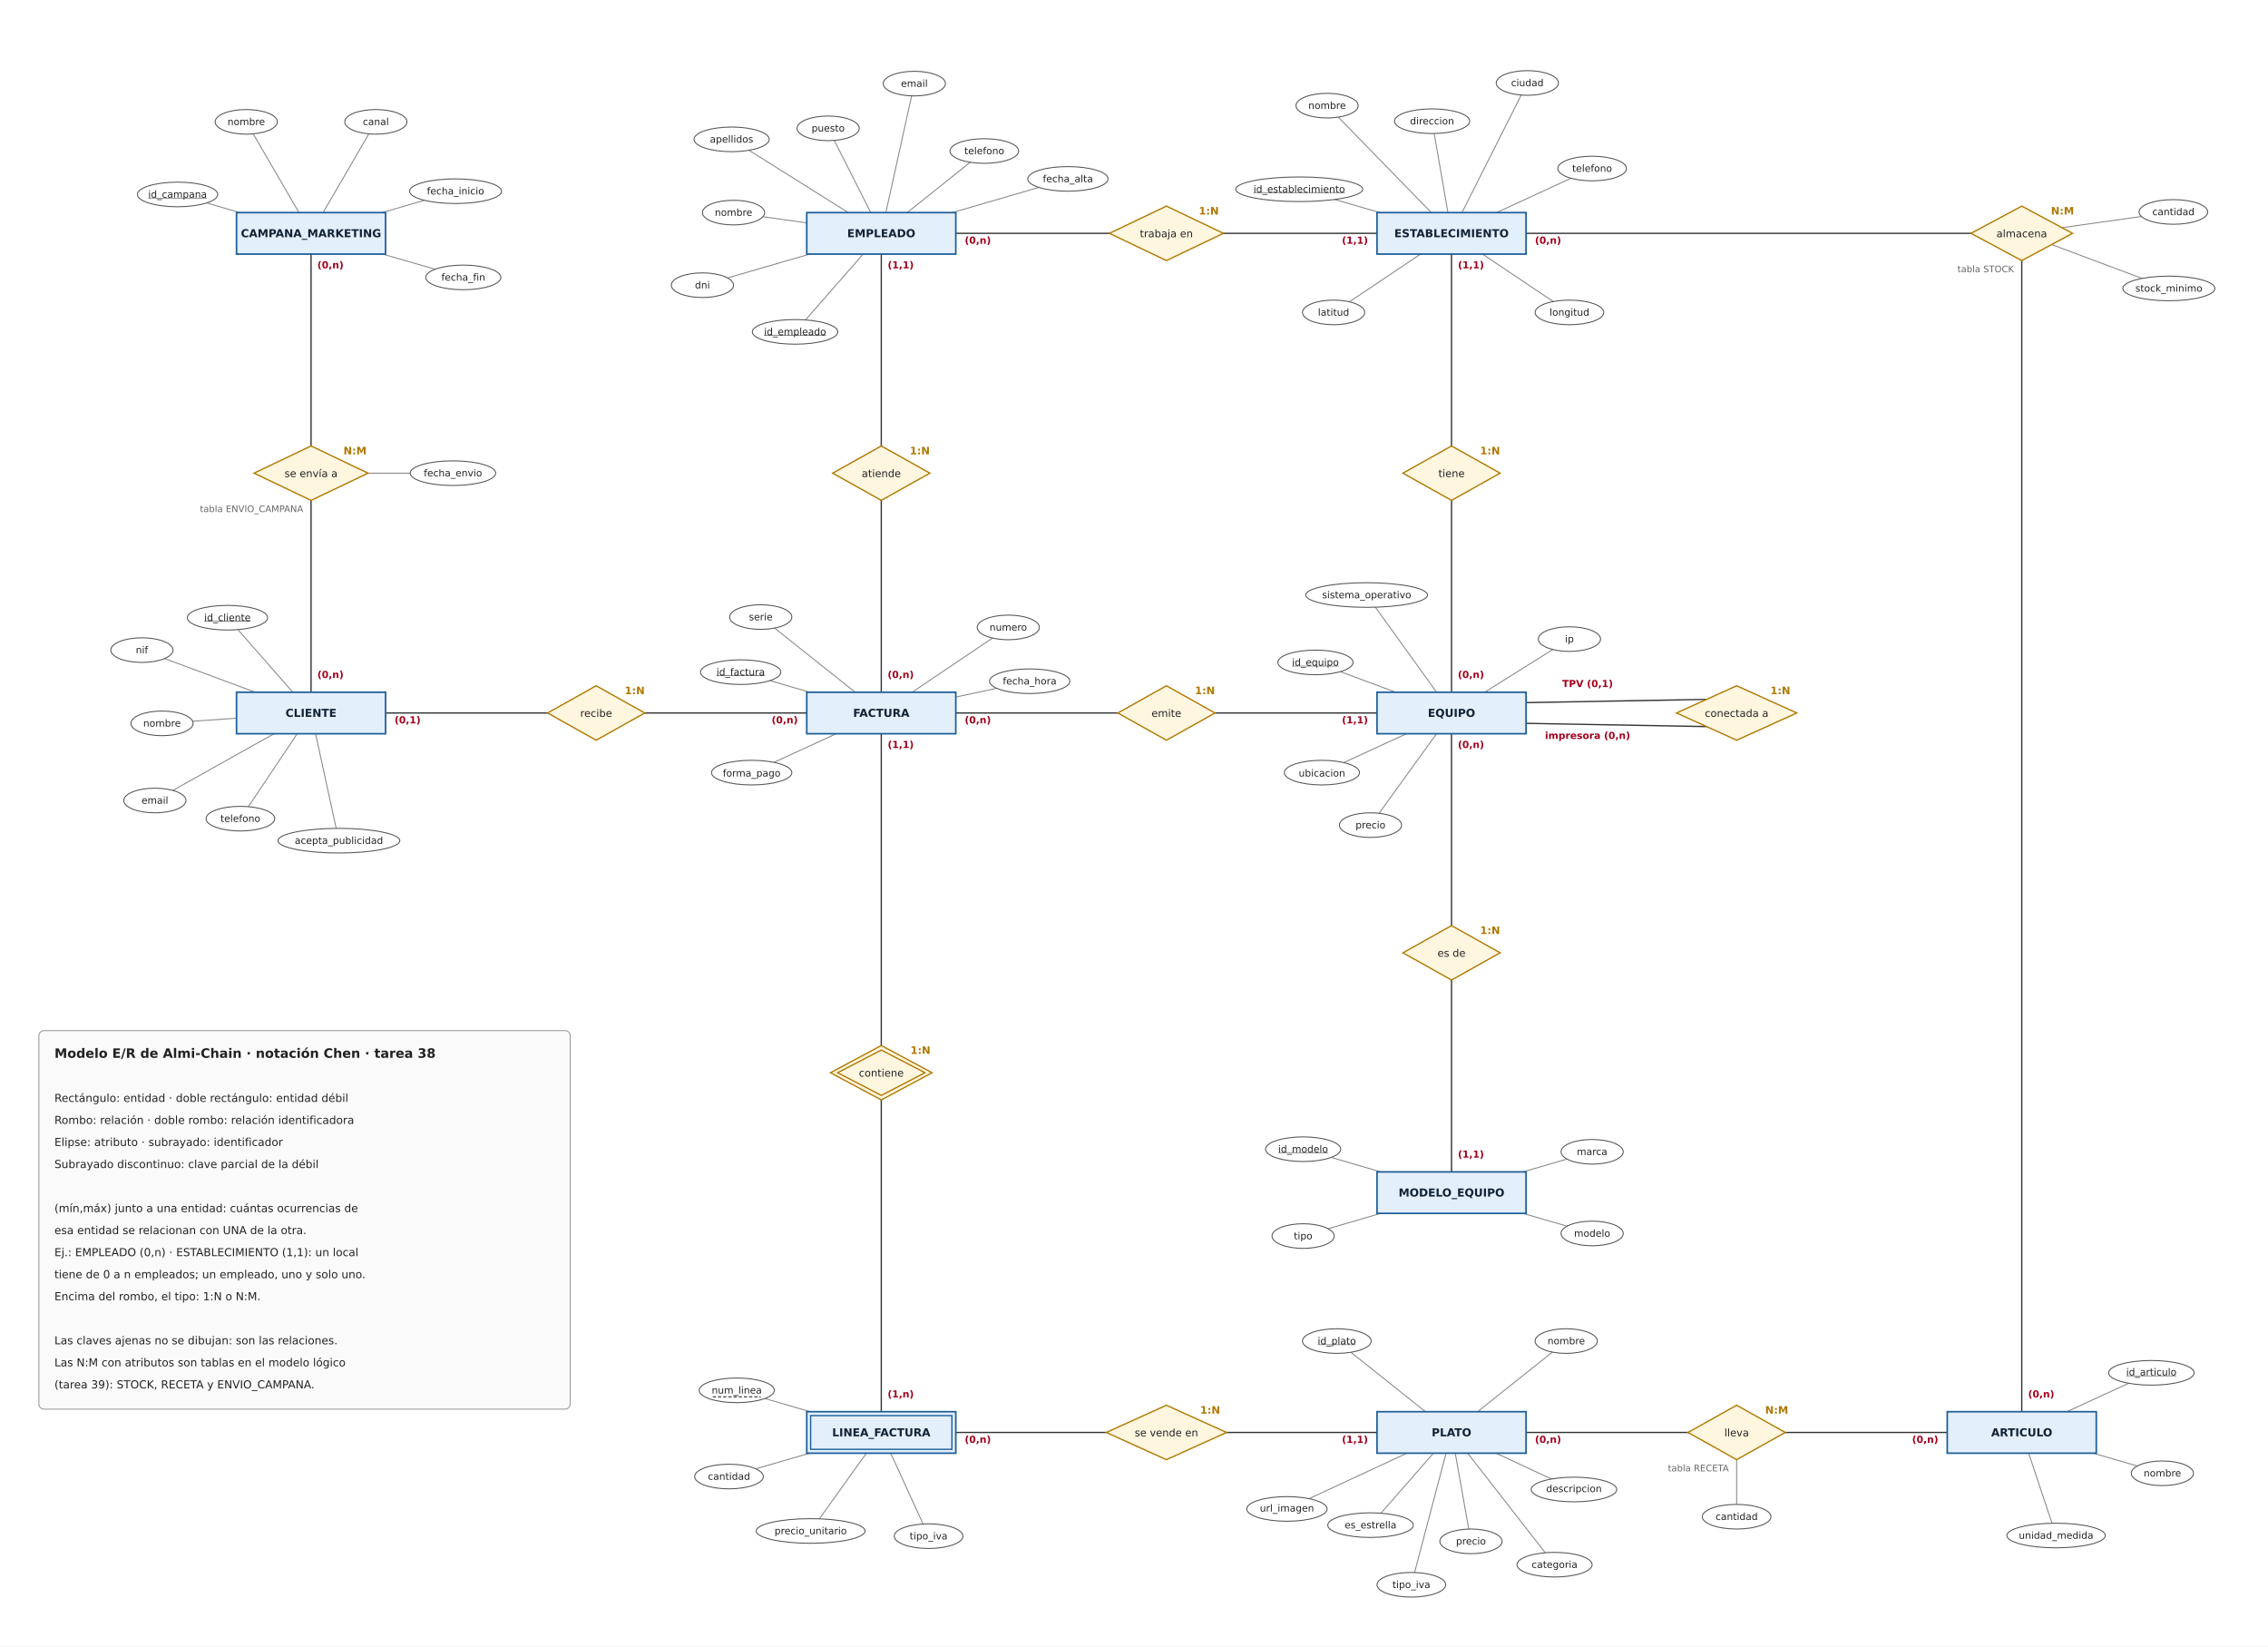
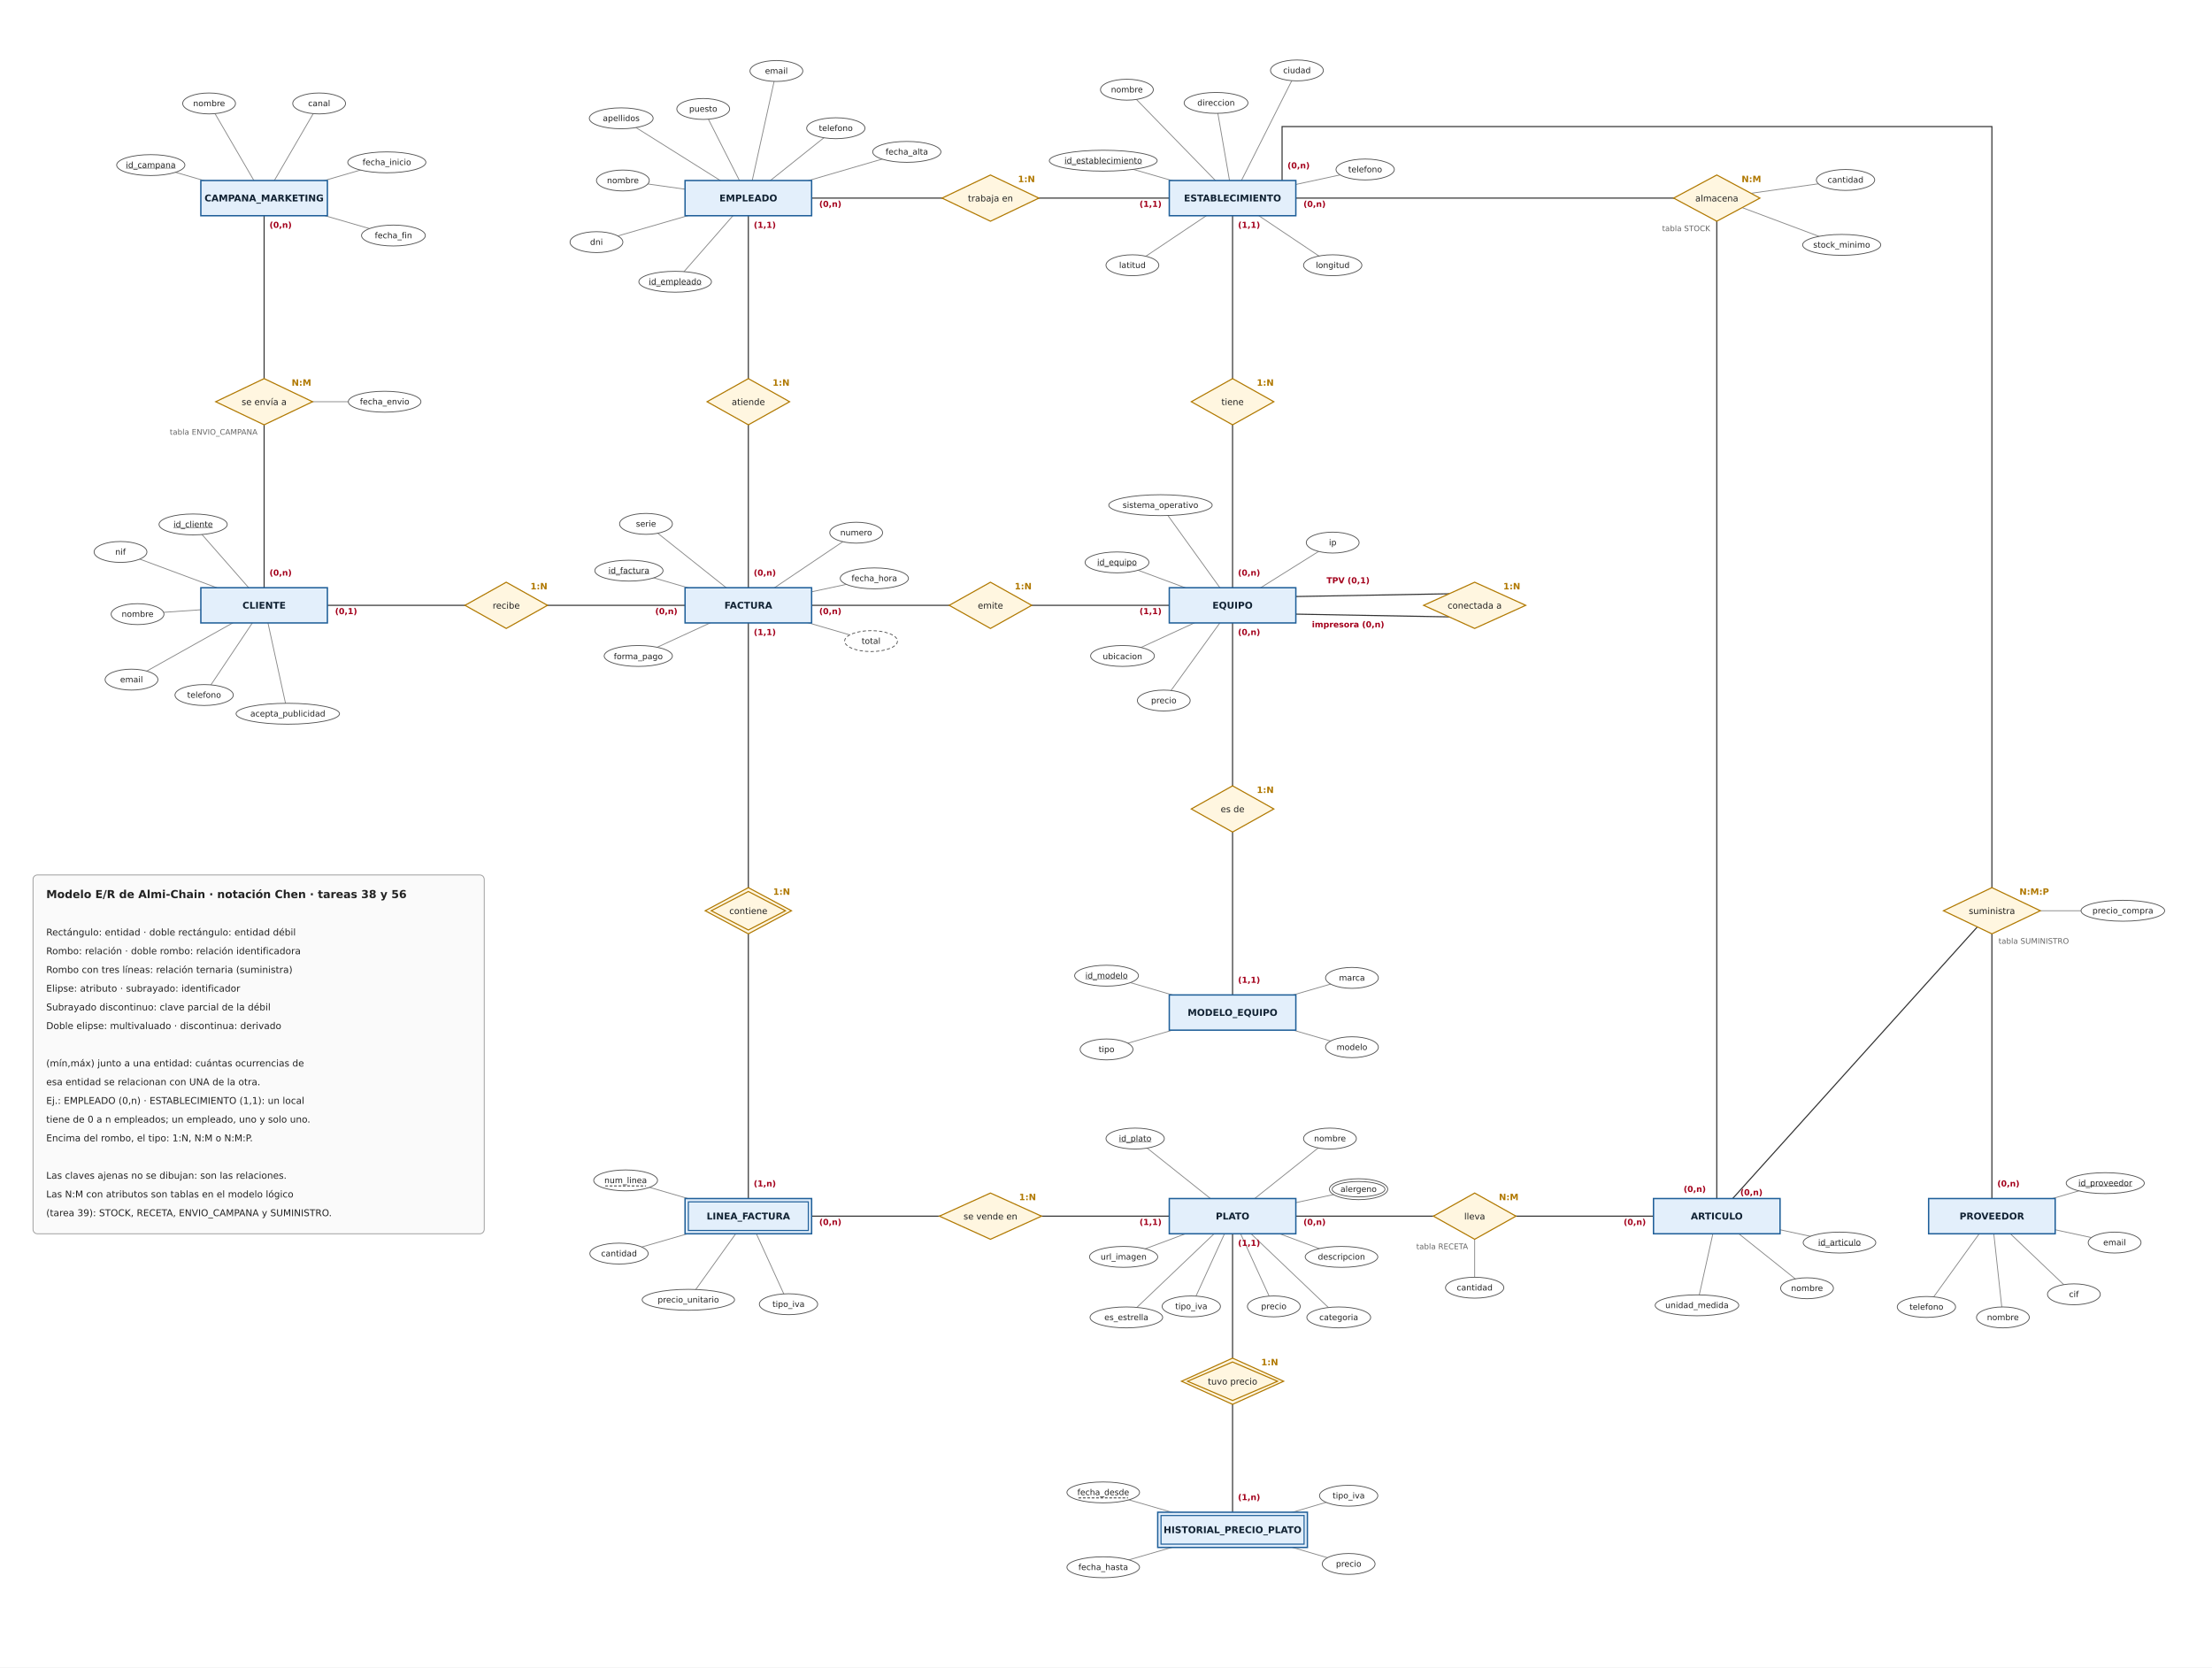
- <svg xmlns="http://www.w3.org/2000/svg" viewBox="0 0 3500 2540" width="3500" height="2540" font-family="DejaVu Sans, Arial, sans-serif">
-   <rect width="3500" height="2540" fill="#ffffff" />
+ <svg xmlns="http://www.w3.org/2000/svg" viewBox="0 0 4020 3030" width="4020" height="3030" font-family="DejaVu Sans, Arial, sans-serif">
+   <rect width="4020" height="3030" fill="#ffffff" />
  <g stroke="#333" stroke-width="2" fill="none">
    <line x1="480" y1="360" x2="274" y2="300" stroke="#888" stroke-width="1.5" />
    <line x1="480" y1="360" x2="380" y2="188" stroke="#888" stroke-width="1.5" />
    <line x1="480" y1="360" x2="580" y2="188" stroke="#888" stroke-width="1.5" />
    <line x1="480" y1="360" x2="703" y2="295" stroke="#888" stroke-width="1.5" />
    <line x1="480" y1="360" x2="715" y2="428" stroke="#888" stroke-width="1.5" />
    <line x1="480" y1="1100" x2="351" y2="953" stroke="#888" stroke-width="1.5" />
    <line x1="480" y1="1100" x2="219" y2="1003" stroke="#888" stroke-width="1.5" />
    <line x1="480" y1="1100" x2="250" y2="1116" stroke="#888" stroke-width="1.5" />
    <line x1="480" y1="1100" x2="239" y2="1235" stroke="#888" stroke-width="1.5" />
    <line x1="480" y1="1100" x2="371" y2="1263" stroke="#888" stroke-width="1.5" />
    <line x1="480" y1="1100" x2="523" y2="1297" stroke="#888" stroke-width="1.5" />
    <line x1="1360" y1="360" x2="1227" y2="512" stroke="#888" stroke-width="1.5" />
    <line x1="1360" y1="360" x2="1084" y2="440" stroke="#888" stroke-width="1.5" />
    <line x1="1360" y1="360" x2="1132" y2="328" stroke="#888" stroke-width="1.5" />
    <line x1="1360" y1="360" x2="1129" y2="215" stroke="#888" stroke-width="1.5" />
    <line x1="1360" y1="360" x2="1278" y2="198" stroke="#888" stroke-width="1.5" />
    <line x1="1360" y1="360" x2="1411" y2="129" stroke="#888" stroke-width="1.5" />
    <line x1="1360" y1="360" x2="1519" y2="233" stroke="#888" stroke-width="1.5" />
    <line x1="1360" y1="360" x2="1648" y2="276" stroke="#888" stroke-width="1.5" />
    <line x1="1360" y1="1100" x2="1143" y2="1037" stroke="#888" stroke-width="1.5" />
    <line x1="1360" y1="1100" x2="1174" y2="952" stroke="#888" stroke-width="1.5" />
    <line x1="1360" y1="1100" x2="1556" y2="968" stroke="#888" stroke-width="1.5" />
    <line x1="1360" y1="1100" x2="1589" y2="1051" stroke="#888" stroke-width="1.5" />
    <line x1="1360" y1="1100" x2="1160" y2="1192" stroke="#888" stroke-width="1.5" />
+     <line x1="1360" y1="1100" x2="1583" y2="1165" stroke="#888" stroke-width="1.5" />
    <line x1="1360" y1="2210" x2="1137" y2="2145" stroke="#888" stroke-width="1.5" />
    <line x1="1360" y1="2210" x2="1125" y2="2278" stroke="#888" stroke-width="1.5" />
    <line x1="1360" y1="2210" x2="1251" y2="2362" stroke="#888" stroke-width="1.5" />
    <line x1="1360" y1="2210" x2="1433" y2="2370" stroke="#888" stroke-width="1.5" />
    <line x1="2240" y1="360" x2="2005" y2="292" stroke="#888" stroke-width="1.5" />
    <line x1="2240" y1="360" x2="2048" y2="163" stroke="#888" stroke-width="1.5" />
    <line x1="2240" y1="360" x2="2210" y2="187" stroke="#888" stroke-width="1.5" />
    <line x1="2240" y1="360" x2="2357" y2="128" stroke="#888" stroke-width="1.5" />
-     <line x1="2240" y1="360" x2="2457" y2="260" stroke="#888" stroke-width="1.5" />
+     <line x1="2240" y1="360" x2="2481" y2="308" stroke="#888" stroke-width="1.5" />
    <line x1="2240" y1="360" x2="2058" y2="482" stroke="#888" stroke-width="1.5" />
    <line x1="2240" y1="360" x2="2422" y2="482" stroke="#888" stroke-width="1.5" />
    <line x1="2240" y1="1100" x2="2030" y2="1022" stroke="#888" stroke-width="1.5" />
    <line x1="2240" y1="1100" x2="2109" y2="918" stroke="#888" stroke-width="1.5" />
    <line x1="2240" y1="1100" x2="2422" y2="986" stroke="#888" stroke-width="1.5" />
    <line x1="2240" y1="1100" x2="2040" y2="1192" stroke="#888" stroke-width="1.5" />
    <line x1="2240" y1="1100" x2="2115" y2="1273" stroke="#888" stroke-width="1.5" />
    <line x1="2240" y1="1840" x2="2011" y2="1773" stroke="#888" stroke-width="1.5" />
    <line x1="2240" y1="1840" x2="2011" y2="1907" stroke="#888" stroke-width="1.5" />
    <line x1="2240" y1="1840" x2="2457" y2="1777" stroke="#888" stroke-width="1.5" />
    <line x1="2240" y1="1840" x2="2457" y2="1903" stroke="#888" stroke-width="1.5" />
    <line x1="2240" y1="2210" x2="2063" y2="2069" stroke="#888" stroke-width="1.5" />
    <line x1="2240" y1="2210" x2="2417" y2="2069" stroke="#888" stroke-width="1.5" />
-     <line x1="2240" y1="2210" x2="2429" y2="2298" stroke="#888" stroke-width="1.5" />
-     <line x1="2240" y1="2210" x2="2399" y2="2414" stroke="#888" stroke-width="1.5" />
-     <line x1="2240" y1="2210" x2="2270" y2="2378" stroke="#888" stroke-width="1.5" />
-     <line x1="2240" y1="2210" x2="2178" y2="2445" stroke="#888" stroke-width="1.5" />
-     <line x1="2240" y1="2210" x2="2115" y2="2353" stroke="#888" stroke-width="1.5" />
-     <line x1="2240" y1="2210" x2="1986" y2="2328" stroke="#888" stroke-width="1.5" />
-     <line x1="3120" y1="2210" x2="3320" y2="2118" stroke="#888" stroke-width="1.5" />
-     <line x1="3120" y1="2210" x2="3337" y2="2273" stroke="#888" stroke-width="1.5" />
-     <line x1="3120" y1="2210" x2="3173" y2="2369" stroke="#888" stroke-width="1.5" />
+     <line x1="2240" y1="2210" x2="2438" y2="2284" stroke="#888" stroke-width="1.5" />
+     <line x1="2240" y1="2210" x2="2433" y2="2394" stroke="#888" stroke-width="1.5" />
+     <line x1="2240" y1="2210" x2="2315" y2="2374" stroke="#888" stroke-width="1.5" />
+     <line x1="2240" y1="2210" x2="2165" y2="2374" stroke="#888" stroke-width="1.5" />
+     <line x1="2240" y1="2210" x2="2047" y2="2394" stroke="#888" stroke-width="1.5" />
+     <line x1="2240" y1="2210" x2="2042" y2="2284" stroke="#888" stroke-width="1.5" />
+     <line x1="2240" y1="2210" x2="2469" y2="2161" stroke="#888" stroke-width="1.5" />
+     <line x1="2240" y1="2780" x2="2005" y2="2712" stroke="#888" stroke-width="1.5" />
+     <line x1="2240" y1="2780" x2="2005" y2="2848" stroke="#888" stroke-width="1.5" />
+     <line x1="2240" y1="2780" x2="2451" y2="2842" stroke="#888" stroke-width="1.5" />
+     <line x1="2240" y1="2780" x2="2451" y2="2718" stroke="#888" stroke-width="1.5" />
+     <line x1="3620" y1="2210" x2="3826" y2="2150" stroke="#888" stroke-width="1.5" />
+     <line x1="3620" y1="2210" x2="3843" y2="2258" stroke="#888" stroke-width="1.5" />
+     <line x1="3620" y1="2210" x2="3769" y2="2352" stroke="#888" stroke-width="1.5" />
+     <line x1="3620" y1="2210" x2="3640" y2="2394" stroke="#888" stroke-width="1.5" />
+     <line x1="3620" y1="2210" x2="3501" y2="2375" stroke="#888" stroke-width="1.5" />
+     <line x1="3120" y1="2210" x2="3343" y2="2258" stroke="#888" stroke-width="1.5" />
+     <line x1="3120" y1="2210" x2="3284" y2="2341" stroke="#888" stroke-width="1.5" />
+     <line x1="3120" y1="2210" x2="3084" y2="2372" stroke="#888" stroke-width="1.5" />
    <line x1="480" y1="730" x2="699" y2="730" stroke="#888" stroke-width="1.5" />
    <line x1="3120" y1="360" x2="3354" y2="327" stroke="#888" stroke-width="1.5" />
    <line x1="3120" y1="360" x2="3347" y2="445" stroke="#888" stroke-width="1.5" />
    <line x1="2680" y1="2210" x2="2680" y2="2340" stroke="#888" stroke-width="1.5" />
+     <line x1="3620" y1="1655" x2="3858" y2="1655" stroke="#888" stroke-width="1.5" />
    <polyline points="480,360 480,730" />
    <polyline points="480,1100 480,730" />
    <polyline points="480,1100 920,1100" />
    <polyline points="1360,1100 920,1100" />
    <polyline points="1360,360 1360,730" />
    <polyline points="1360,1100 1360,730" />
    <polyline points="1360,360 1800,360" />
    <polyline points="2240,360 1800,360" />
    <polyline points="2240,360 2240,730" />
    <polyline points="2240,1100 2240,730" />
    <polyline points="1360,1100 1800,1100" />
    <polyline points="2240,1100 1800,1100" />
    <polyline points="2355,1084 2634,1079" />
    <polyline points="2355,1116 2634,1121" />
    <polyline points="2240,1100 2240,1470" />
    <polyline points="2240,1840 2240,1470" />
    <polyline points="2240,360 3120,360" />
    <polyline points="3120,2210 3120,360" />
    <polyline points="1360,1100 1360,1655" />
    <polyline points="1360,2210 1360,1655" />
    <polyline points="1360,2210 1800,2210" />
    <polyline points="2240,2210 1800,2210" />
    <polyline points="2240,2210 2680,2210" />
    <polyline points="3120,2210 2680,2210" />
+     <polyline points="2240,2210 2240,2510" />
+     <polyline points="2240,2780 2240,2510" />
+     <polyline points="2330,360 2330,230 3620,230 3620,1655" />
+     <polyline points="3120,2210 3620,1655" />
+     <polyline points="3620,2210 3620,1655" />
  </g>
  <ellipse cx="274" cy="300" rx="62" ry="19.0" fill="#ffffff" stroke="#555" stroke-width="1.5" />
  <text x="274" y="305" text-anchor="middle" font-size="15" fill="#222" text-decoration="underline">id_campana</text>
  <ellipse cx="380" cy="188" rx="48" ry="19.0" fill="#ffffff" stroke="#555" stroke-width="1.5" />
  <text x="380" y="193" text-anchor="middle" font-size="15" fill="#222">nombre</text>
  <ellipse cx="580" cy="188" rx="48" ry="19.0" fill="#ffffff" stroke="#555" stroke-width="1.5" />
  <text x="580" y="193" text-anchor="middle" font-size="15" fill="#222">canal</text>
  <ellipse cx="703" cy="295" rx="71" ry="19.0" fill="#ffffff" stroke="#555" stroke-width="1.5" />
  <text x="703" y="300" text-anchor="middle" font-size="15" fill="#222">fecha_inicio</text>
  <ellipse cx="715" cy="428" rx="58" ry="19.0" fill="#ffffff" stroke="#555" stroke-width="1.5" />
  <text x="715" y="433" text-anchor="middle" font-size="15" fill="#222">fecha_fin</text>
  <ellipse cx="351" cy="953" rx="62" ry="19.0" fill="#ffffff" stroke="#555" stroke-width="1.5" />
  <text x="351" y="958" text-anchor="middle" font-size="15" fill="#222" text-decoration="underline">id_cliente</text>
  <ellipse cx="219" cy="1003" rx="48" ry="19.0" fill="#ffffff" stroke="#555" stroke-width="1.5" />
  <text x="219" y="1008" text-anchor="middle" font-size="15" fill="#222">nif</text>
  <ellipse cx="250" cy="1116" rx="48" ry="19.0" fill="#ffffff" stroke="#555" stroke-width="1.5" />
  <text x="250" y="1121" text-anchor="middle" font-size="15" fill="#222">nombre</text>
  <ellipse cx="239" cy="1235" rx="48" ry="19.0" fill="#ffffff" stroke="#555" stroke-width="1.5" />
  <text x="239" y="1240" text-anchor="middle" font-size="15" fill="#222">email</text>
  <ellipse cx="371" cy="1263" rx="53" ry="19.0" fill="#ffffff" stroke="#555" stroke-width="1.5" />
  <text x="371" y="1268" text-anchor="middle" font-size="15" fill="#222">telefono</text>
  <ellipse cx="523" cy="1297" rx="94" ry="19.0" fill="#ffffff" stroke="#555" stroke-width="1.5" />
  <text x="523" y="1302" text-anchor="middle" font-size="15" fill="#222">acepta_publicidad</text>
  <ellipse cx="1227" cy="512" rx="66" ry="19.0" fill="#ffffff" stroke="#555" stroke-width="1.5" />
  <text x="1227" y="517" text-anchor="middle" font-size="15" fill="#222" text-decoration="underline">id_empleado</text>
  <ellipse cx="1084" cy="440" rx="48" ry="19.0" fill="#ffffff" stroke="#555" stroke-width="1.5" />
  <text x="1084" y="445" text-anchor="middle" font-size="15" fill="#222">dni</text>
  <ellipse cx="1132" cy="328" rx="48" ry="19.0" fill="#ffffff" stroke="#555" stroke-width="1.5" />
  <text x="1132" y="333" text-anchor="middle" font-size="15" fill="#222">nombre</text>
  <ellipse cx="1129" cy="215" rx="58" ry="19.0" fill="#ffffff" stroke="#555" stroke-width="1.5" />
  <text x="1129" y="220" text-anchor="middle" font-size="15" fill="#222">apellidos</text>
  <ellipse cx="1278" cy="198" rx="48" ry="19.0" fill="#ffffff" stroke="#555" stroke-width="1.5" />
  <text x="1278" y="203" text-anchor="middle" font-size="15" fill="#222">puesto</text>
  <ellipse cx="1411" cy="129" rx="48" ry="19.0" fill="#ffffff" stroke="#555" stroke-width="1.5" />
  <text x="1411" y="134" text-anchor="middle" font-size="15" fill="#222">email</text>
  <ellipse cx="1519" cy="233" rx="53" ry="19.0" fill="#ffffff" stroke="#555" stroke-width="1.5" />
  <text x="1519" y="238" text-anchor="middle" font-size="15" fill="#222">telefono</text>
  <ellipse cx="1648" cy="276" rx="62" ry="19.0" fill="#ffffff" stroke="#555" stroke-width="1.5" />
  <text x="1648" y="281" text-anchor="middle" font-size="15" fill="#222">fecha_alta</text>
  <ellipse cx="1143" cy="1037" rx="62" ry="19.0" fill="#ffffff" stroke="#555" stroke-width="1.5" />
  <text x="1143" y="1042" text-anchor="middle" font-size="15" fill="#222" text-decoration="underline">id_factura</text>
  <ellipse cx="1174" cy="952" rx="48" ry="19.0" fill="#ffffff" stroke="#555" stroke-width="1.5" />
  <text x="1174" y="957" text-anchor="middle" font-size="15" fill="#222">serie</text>
  <ellipse cx="1556" cy="968" rx="48" ry="19.0" fill="#ffffff" stroke="#555" stroke-width="1.5" />
  <text x="1556" y="973" text-anchor="middle" font-size="15" fill="#222">numero</text>
  <ellipse cx="1589" cy="1051" rx="62" ry="19.0" fill="#ffffff" stroke="#555" stroke-width="1.5" />
  <text x="1589" y="1056" text-anchor="middle" font-size="15" fill="#222">fecha_hora</text>
  <ellipse cx="1160" cy="1192" rx="62" ry="19.0" fill="#ffffff" stroke="#555" stroke-width="1.5" />
  <text x="1160" y="1198" text-anchor="middle" font-size="15" fill="#222">forma_pago</text>
+   <ellipse cx="1583" cy="1165" rx="48" ry="19.0" fill="#ffffff" stroke="#555" stroke-width="1.5" stroke-dasharray="6,4" />
+   <text x="1583" y="1170" text-anchor="middle" font-size="15" fill="#222">total</text>
  <ellipse cx="1137" cy="2145" rx="58" ry="19.0" fill="#ffffff" stroke="#555" stroke-width="1.5" />
  <text x="1137" y="2150" text-anchor="middle" font-size="15" fill="#222">num_linea</text>
  <line x1="1100" y1="2155" x2="1174" y2="2155" stroke="#222" stroke-width="1.5" stroke-dasharray="5,3" />
  <ellipse cx="1125" cy="2278" rx="53" ry="19.0" fill="#ffffff" stroke="#555" stroke-width="1.5" />
  <text x="1125" y="2283" text-anchor="middle" font-size="15" fill="#222">cantidad</text>
  <ellipse cx="1251" cy="2362" rx="84" ry="19.0" fill="#ffffff" stroke="#555" stroke-width="1.5" />
  <text x="1251" y="2367" text-anchor="middle" font-size="15" fill="#222">precio_unitario</text>
  <ellipse cx="1433" cy="2370" rx="53" ry="19.0" fill="#ffffff" stroke="#555" stroke-width="1.5" />
  <text x="1433" y="2375" text-anchor="middle" font-size="15" fill="#222">tipo_iva</text>
  <ellipse cx="2005" cy="292" rx="98" ry="19.0" fill="#ffffff" stroke="#555" stroke-width="1.5" />
  <text x="2005" y="297" text-anchor="middle" font-size="15" fill="#222" text-decoration="underline">id_establecimiento</text>
  <ellipse cx="2048" cy="163" rx="48" ry="19.0" fill="#ffffff" stroke="#555" stroke-width="1.5" />
  <text x="2048" y="168" text-anchor="middle" font-size="15" fill="#222">nombre</text>
  <ellipse cx="2210" cy="187" rx="58" ry="19.0" fill="#ffffff" stroke="#555" stroke-width="1.5" />
  <text x="2210" y="192" text-anchor="middle" font-size="15" fill="#222">direccion</text>
  <ellipse cx="2357" cy="128" rx="48" ry="19.0" fill="#ffffff" stroke="#555" stroke-width="1.5" />
  <text x="2357" y="133" text-anchor="middle" font-size="15" fill="#222">ciudad</text>
-   <ellipse cx="2457" cy="260" rx="53" ry="19.0" fill="#ffffff" stroke="#555" stroke-width="1.5" />
-   <text x="2457" y="265" text-anchor="middle" font-size="15" fill="#222">telefono</text>
+   <ellipse cx="2481" cy="308" rx="53" ry="19.0" fill="#ffffff" stroke="#555" stroke-width="1.5" />
+   <text x="2481" y="313" text-anchor="middle" font-size="15" fill="#222">telefono</text>
  <ellipse cx="2058" cy="482" rx="48" ry="19.0" fill="#ffffff" stroke="#555" stroke-width="1.5" />
  <text x="2058" y="487" text-anchor="middle" font-size="15" fill="#222">latitud</text>
  <ellipse cx="2422" cy="482" rx="53" ry="19.0" fill="#ffffff" stroke="#555" stroke-width="1.5" />
  <text x="2422" y="487" text-anchor="middle" font-size="15" fill="#222">longitud</text>
  <ellipse cx="2030" cy="1022" rx="58" ry="19.0" fill="#ffffff" stroke="#555" stroke-width="1.5" />
  <text x="2030" y="1027" text-anchor="middle" font-size="15" fill="#222" text-decoration="underline">id_equipo</text>
  <ellipse cx="2109" cy="918" rx="94" ry="19.0" fill="#ffffff" stroke="#555" stroke-width="1.5" />
  <text x="2109" y="923" text-anchor="middle" font-size="15" fill="#222">sistema_operativo</text>
  <ellipse cx="2422" cy="986" rx="48" ry="19.0" fill="#ffffff" stroke="#555" stroke-width="1.5" />
  <text x="2422" y="991" text-anchor="middle" font-size="15" fill="#222">ip</text>
  <ellipse cx="2040" cy="1192" rx="58" ry="19.0" fill="#ffffff" stroke="#555" stroke-width="1.5" />
  <text x="2040" y="1198" text-anchor="middle" font-size="15" fill="#222">ubicacion</text>
  <ellipse cx="2115" cy="1273" rx="48" ry="19.0" fill="#ffffff" stroke="#555" stroke-width="1.5" />
  <text x="2115" y="1278" text-anchor="middle" font-size="15" fill="#222">precio</text>
  <ellipse cx="2011" cy="1773" rx="58" ry="19.0" fill="#ffffff" stroke="#555" stroke-width="1.5" />
  <text x="2011" y="1778" text-anchor="middle" font-size="15" fill="#222" text-decoration="underline">id_modelo</text>
  <ellipse cx="2011" cy="1907" rx="48" ry="19.0" fill="#ffffff" stroke="#555" stroke-width="1.5" />
  <text x="2011" y="1912" text-anchor="middle" font-size="15" fill="#222">tipo</text>
  <ellipse cx="2457" cy="1777" rx="48" ry="19.0" fill="#ffffff" stroke="#555" stroke-width="1.5" />
  <text x="2457" y="1782" text-anchor="middle" font-size="15" fill="#222">marca</text>
  <ellipse cx="2457" cy="1903" rx="48" ry="19.0" fill="#ffffff" stroke="#555" stroke-width="1.5" />
  <text x="2457" y="1908" text-anchor="middle" font-size="15" fill="#222">modelo</text>
  <ellipse cx="2063" cy="2069" rx="53" ry="19.0" fill="#ffffff" stroke="#555" stroke-width="1.5" />
  <text x="2063" y="2074" text-anchor="middle" font-size="15" fill="#222" text-decoration="underline">id_plato</text>
  <ellipse cx="2417" cy="2069" rx="48" ry="19.0" fill="#ffffff" stroke="#555" stroke-width="1.5" />
  <text x="2417" y="2074" text-anchor="middle" font-size="15" fill="#222">nombre</text>
-   <ellipse cx="2429" cy="2298" rx="66" ry="19.0" fill="#ffffff" stroke="#555" stroke-width="1.5" />
-   <text x="2429" y="2302" text-anchor="middle" font-size="15" fill="#222">descripcion</text>
-   <ellipse cx="2399" cy="2414" rx="58" ry="19.0" fill="#ffffff" stroke="#555" stroke-width="1.5" />
-   <text x="2399" y="2419" text-anchor="middle" font-size="15" fill="#222">categoria</text>
-   <ellipse cx="2270" cy="2378" rx="48" ry="19.0" fill="#ffffff" stroke="#555" stroke-width="1.5" />
-   <text x="2270" y="2383" text-anchor="middle" font-size="15" fill="#222">precio</text>
-   <ellipse cx="2178" cy="2445" rx="53" ry="19.0" fill="#ffffff" stroke="#555" stroke-width="1.5" />
-   <text x="2178" y="2450" text-anchor="middle" font-size="15" fill="#222">tipo_iva</text>
-   <ellipse cx="2115" cy="2353" rx="66" ry="19.0" fill="#ffffff" stroke="#555" stroke-width="1.5" />
-   <text x="2115" y="2358" text-anchor="middle" font-size="15" fill="#222">es_estrella</text>
-   <ellipse cx="1986" cy="2328" rx="62" ry="19.0" fill="#ffffff" stroke="#555" stroke-width="1.5" />
-   <text x="1986" y="2332" text-anchor="middle" font-size="15" fill="#222">url_imagen</text>
-   <ellipse cx="3320" cy="2118" rx="66" ry="19.0" fill="#ffffff" stroke="#555" stroke-width="1.5" />
-   <text x="3320" y="2122" text-anchor="middle" font-size="15" fill="#222" text-decoration="underline">id_articulo</text>
-   <ellipse cx="3337" cy="2273" rx="48" ry="19.0" fill="#ffffff" stroke="#555" stroke-width="1.5" />
-   <text x="3337" y="2278" text-anchor="middle" font-size="15" fill="#222">nombre</text>
-   <ellipse cx="3173" cy="2369" rx="76" ry="19.0" fill="#ffffff" stroke="#555" stroke-width="1.5" />
-   <text x="3173" y="2374" text-anchor="middle" font-size="15" fill="#222">unidad_medida</text>
+   <ellipse cx="2438" cy="2284" rx="66" ry="19.0" fill="#ffffff" stroke="#555" stroke-width="1.5" />
+   <text x="2438" y="2289" text-anchor="middle" font-size="15" fill="#222">descripcion</text>
+   <ellipse cx="2433" cy="2394" rx="58" ry="19.0" fill="#ffffff" stroke="#555" stroke-width="1.5" />
+   <text x="2433" y="2399" text-anchor="middle" font-size="15" fill="#222">categoria</text>
+   <ellipse cx="2315" cy="2374" rx="48" ry="19.0" fill="#ffffff" stroke="#555" stroke-width="1.5" />
+   <text x="2315" y="2379" text-anchor="middle" font-size="15" fill="#222">precio</text>
+   <ellipse cx="2165" cy="2374" rx="53" ry="19.0" fill="#ffffff" stroke="#555" stroke-width="1.5" />
+   <text x="2165" y="2379" text-anchor="middle" font-size="15" fill="#222">tipo_iva</text>
+   <ellipse cx="2047" cy="2394" rx="66" ry="19.0" fill="#ffffff" stroke="#555" stroke-width="1.5" />
+   <text x="2047" y="2399" text-anchor="middle" font-size="15" fill="#222">es_estrella</text>
+   <ellipse cx="2042" cy="2284" rx="62" ry="19.0" fill="#ffffff" stroke="#555" stroke-width="1.5" />
+   <text x="2042" y="2289" text-anchor="middle" font-size="15" fill="#222">url_imagen</text>
+   <ellipse cx="2469" cy="2161" rx="53" ry="19.0" fill="#ffffff" stroke="#555" stroke-width="1.5" />
+   <ellipse cx="2469" cy="2161" rx="48" ry="14.0" fill="none" stroke="#555" stroke-width="1.5" />
+   <text x="2469" y="2166" text-anchor="middle" font-size="15" fill="#222">alergeno</text>
+   <ellipse cx="2005" cy="2712" rx="66" ry="19.0" fill="#ffffff" stroke="#555" stroke-width="1.5" />
+   <text x="2005" y="2717" text-anchor="middle" font-size="15" fill="#222">fecha_desde</text>
+   <line x1="1960" y1="2722" x2="2050" y2="2722" stroke="#222" stroke-width="1.5" stroke-dasharray="5,3" />
+   <ellipse cx="2005" cy="2848" rx="66" ry="19.0" fill="#ffffff" stroke="#555" stroke-width="1.5" />
+   <text x="2005" y="2853" text-anchor="middle" font-size="15" fill="#222">fecha_hasta</text>
+   <ellipse cx="2451" cy="2842" rx="48" ry="19.0" fill="#ffffff" stroke="#555" stroke-width="1.5" />
+   <text x="2451" y="2847" text-anchor="middle" font-size="15" fill="#222">precio</text>
+   <ellipse cx="2451" cy="2718" rx="53" ry="19.0" fill="#ffffff" stroke="#555" stroke-width="1.5" />
+   <text x="2451" y="2723" text-anchor="middle" font-size="15" fill="#222">tipo_iva</text>
+   <ellipse cx="3826" cy="2150" rx="71" ry="19.0" fill="#ffffff" stroke="#555" stroke-width="1.5" />
+   <text x="3826" y="2155" text-anchor="middle" font-size="15" fill="#222" text-decoration="underline">id_proveedor</text>
+   <ellipse cx="3843" cy="2258" rx="48" ry="19.0" fill="#ffffff" stroke="#555" stroke-width="1.5" />
+   <text x="3843" y="2263" text-anchor="middle" font-size="15" fill="#222">email</text>
+   <ellipse cx="3769" cy="2352" rx="48" ry="19.0" fill="#ffffff" stroke="#555" stroke-width="1.5" />
+   <text x="3769" y="2357" text-anchor="middle" font-size="15" fill="#222">cif</text>
+   <ellipse cx="3640" cy="2394" rx="48" ry="19.0" fill="#ffffff" stroke="#555" stroke-width="1.5" />
+   <text x="3640" y="2399" text-anchor="middle" font-size="15" fill="#222">nombre</text>
+   <ellipse cx="3501" cy="2375" rx="53" ry="19.0" fill="#ffffff" stroke="#555" stroke-width="1.5" />
+   <text x="3501" y="2380" text-anchor="middle" font-size="15" fill="#222">telefono</text>
+   <ellipse cx="3343" cy="2258" rx="66" ry="19.0" fill="#ffffff" stroke="#555" stroke-width="1.5" />
+   <text x="3343" y="2263" text-anchor="middle" font-size="15" fill="#222" text-decoration="underline">id_articulo</text>
+   <ellipse cx="3284" cy="2341" rx="48" ry="19.0" fill="#ffffff" stroke="#555" stroke-width="1.5" />
+   <text x="3284" y="2346" text-anchor="middle" font-size="15" fill="#222">nombre</text>
+   <ellipse cx="3084" cy="2372" rx="76" ry="19.0" fill="#ffffff" stroke="#555" stroke-width="1.5" />
+   <text x="3084" y="2377" text-anchor="middle" font-size="15" fill="#222">unidad_medida</text>
  <ellipse cx="699" cy="730" rx="66" ry="19.0" fill="#ffffff" stroke="#555" stroke-width="1.5" />
  <text x="699" y="735" text-anchor="middle" font-size="15" fill="#222">fecha_envio</text>
  <ellipse cx="3354" cy="327" rx="53" ry="19.0" fill="#ffffff" stroke="#555" stroke-width="1.5" />
  <text x="3354" y="332" text-anchor="middle" font-size="15" fill="#222">cantidad</text>
  <ellipse cx="3347" cy="445" rx="71" ry="19.0" fill="#ffffff" stroke="#555" stroke-width="1.5" />
  <text x="3347" y="450" text-anchor="middle" font-size="15" fill="#222">stock_minimo</text>
  <ellipse cx="2680" cy="2340" rx="53" ry="19.0" fill="#ffffff" stroke="#555" stroke-width="1.5" />
  <text x="2680" y="2345" text-anchor="middle" font-size="15" fill="#222">cantidad</text>
+   <ellipse cx="3858" cy="1655" rx="76" ry="19.0" fill="#ffffff" stroke="#555" stroke-width="1.5" />
+   <text x="3858" y="1660" text-anchor="middle" font-size="15" fill="#222">precio_compra</text>
  <polygon points="480,688.0 568.0,730 480,772.0 392.0,730" fill="#fff6e0" stroke="#b07800" stroke-width="2" />
  <text x="480" y="736" text-anchor="middle" font-size="16" fill="#222">se envía a</text>
  <text x="530" y="701" text-anchor="start" font-size="16" font-weight="bold" fill="#b07800">N:M</text>
  <text x="468" y="790.0" text-anchor="end" font-size="14" fill="#666">tabla ENVIO_CAMPANA</text>
  <polygon points="920,1058.0 995.0,1100 920,1142.0 845.0,1100" fill="#fff6e0" stroke="#b07800" stroke-width="2" />
  <text x="920" y="1106" text-anchor="middle" font-size="16" fill="#222">recibe</text>
  <text x="964" y="1071" text-anchor="start" font-size="16" font-weight="bold" fill="#b07800">1:N</text>
  <polygon points="1360,688.0 1435.0,730 1360,772.0 1285.0,730" fill="#fff6e0" stroke="#b07800" stroke-width="2" />
  <text x="1360" y="736" text-anchor="middle" font-size="16" fill="#222">atiende</text>
  <text x="1404" y="701" text-anchor="start" font-size="16" font-weight="bold" fill="#b07800">1:N</text>
  <polygon points="1800,318.0 1888.0,360 1800,402.0 1712.0,360" fill="#fff6e0" stroke="#b07800" stroke-width="2" />
  <text x="1800" y="366" text-anchor="middle" font-size="16" fill="#222">trabaja en</text>
  <text x="1850" y="331" text-anchor="start" font-size="16" font-weight="bold" fill="#b07800">1:N</text>
  <polygon points="2240,688.0 2315.0,730 2240,772.0 2165.0,730" fill="#fff6e0" stroke="#b07800" stroke-width="2" />
  <text x="2240" y="736" text-anchor="middle" font-size="16" fill="#222">tiene</text>
  <text x="2284" y="701" text-anchor="start" font-size="16" font-weight="bold" fill="#b07800">1:N</text>
  <polygon points="1800,1058.0 1875.0,1100 1800,1142.0 1725.0,1100" fill="#fff6e0" stroke="#b07800" stroke-width="2" />
  <text x="1800" y="1106" text-anchor="middle" font-size="16" fill="#222">emite</text>
  <text x="1844" y="1071" text-anchor="start" font-size="16" font-weight="bold" fill="#b07800">1:N</text>
  <polygon points="2680,1058.0 2772.8,1100 2680,1142.0 2587.2,1100" fill="#fff6e0" stroke="#b07800" stroke-width="2" />
  <text x="2680" y="1106" text-anchor="middle" font-size="16" fill="#222">conectada a</text>
  <text x="2732" y="1071" text-anchor="start" font-size="16" font-weight="bold" fill="#b07800">1:N</text>
  <polygon points="2240,1428.0 2315.0,1470 2240,1512.0 2165.0,1470" fill="#fff6e0" stroke="#b07800" stroke-width="2" />
  <text x="2240" y="1476" text-anchor="middle" font-size="16" fill="#222">es de</text>
  <text x="2284" y="1441" text-anchor="start" font-size="16" font-weight="bold" fill="#b07800">1:N</text>
  <polygon points="3120,318.0 3198.4,360 3120,402.0 3041.6,360" fill="#fff6e0" stroke="#b07800" stroke-width="2" />
  <text x="3120" y="366" text-anchor="middle" font-size="16" fill="#222">almacena</text>
  <text x="3165" y="331" text-anchor="start" font-size="16" font-weight="bold" fill="#b07800">N:M</text>
  <text x="3108" y="420.0" text-anchor="end" font-size="14" fill="#666">tabla STOCK</text>
  <polygon points="1360,1613.0 1438.4,1655 1360,1697.0 1281.6,1655" fill="#fff6e0" stroke="#b07800" stroke-width="2" />
  <polygon points="1360,1620.0 1427.4,1655 1360,1690.0 1292.6,1655" fill="none" stroke="#b07800" stroke-width="2" />
  <text x="1360" y="1661" text-anchor="middle" font-size="16" fill="#222">contiene</text>
  <text x="1405" y="1626" text-anchor="start" font-size="16" font-weight="bold" fill="#b07800">1:N</text>
  <polygon points="1800,2168.0 1892.8,2210 1800,2252.0 1707.2,2210" fill="#fff6e0" stroke="#b07800" stroke-width="2" />
  <text x="1800" y="2216" text-anchor="middle" font-size="16" fill="#222">se vende en</text>
  <text x="1852" y="2181" text-anchor="start" font-size="16" font-weight="bold" fill="#b07800">1:N</text>
  <polygon points="2680,2168.0 2755.0,2210 2680,2252.0 2605.0,2210" fill="#fff6e0" stroke="#b07800" stroke-width="2" />
  <text x="2680" y="2216" text-anchor="middle" font-size="16" fill="#222">lleva</text>
  <text x="2724" y="2181" text-anchor="start" font-size="16" font-weight="bold" fill="#b07800">N:M</text>
  <text x="2668" y="2270.0" text-anchor="end" font-size="14" fill="#666">tabla RECETA</text>
+   <polygon points="2240,2468.0 2332.8,2510 2240,2552.0 2147.2,2510" fill="#fff6e0" stroke="#b07800" stroke-width="2" />
+   <polygon points="2240,2475.0 2321.8,2510 2240,2545.0 2158.2,2510" fill="none" stroke="#b07800" stroke-width="2" />
+   <text x="2240" y="2516" text-anchor="middle" font-size="16" fill="#222">tuvo precio</text>
+   <text x="2292" y="2481" text-anchor="start" font-size="16" font-weight="bold" fill="#b07800">1:N</text>
+   <polygon points="3620,1613.0 3708.0,1655 3620,1697.0 3532.0,1655" fill="#fff6e0" stroke="#b07800" stroke-width="2" />
+   <text x="3620" y="1661" text-anchor="middle" font-size="16" fill="#222">suministra</text>
+   <text x="3670" y="1626" text-anchor="start" font-size="16" font-weight="bold" fill="#b07800">N:M:P</text>
+   <text x="3632" y="1715.0" text-anchor="start" font-size="14" fill="#666">tabla SUMINISTRO</text>
  <rect x="365.0" y="328.0" width="230" height="64" fill="#e3effb" stroke="#1f5f99" stroke-width="2.5" />
  <text x="480" y="366" text-anchor="middle" font-size="17" font-weight="bold" fill="#123">CAMPANA_MARKETING</text>
  <rect x="365.0" y="1068.0" width="230" height="64" fill="#e3effb" stroke="#1f5f99" stroke-width="2.5" />
  <text x="480" y="1106" text-anchor="middle" font-size="17" font-weight="bold" fill="#123">CLIENTE</text>
  <rect x="1245.0" y="328.0" width="230" height="64" fill="#e3effb" stroke="#1f5f99" stroke-width="2.5" />
  <text x="1360" y="366" text-anchor="middle" font-size="17" font-weight="bold" fill="#123">EMPLEADO</text>
  <rect x="1245.0" y="1068.0" width="230" height="64" fill="#e3effb" stroke="#1f5f99" stroke-width="2.5" />
  <text x="1360" y="1106" text-anchor="middle" font-size="17" font-weight="bold" fill="#123">FACTURA</text>
  <rect x="1245.0" y="2178.0" width="230" height="64" fill="#e3effb" stroke="#1f5f99" stroke-width="2.5" />
  <rect x="1251.0" y="2184.0" width="218" height="52" fill="none" stroke="#1f5f99" stroke-width="2" />
  <text x="1360" y="2216" text-anchor="middle" font-size="17" font-weight="bold" fill="#123">LINEA_FACTURA</text>
  <rect x="2125.0" y="328.0" width="230" height="64" fill="#e3effb" stroke="#1f5f99" stroke-width="2.5" />
  <text x="2240" y="366" text-anchor="middle" font-size="17" font-weight="bold" fill="#123">ESTABLECIMIENTO</text>
  <rect x="2125.0" y="1068.0" width="230" height="64" fill="#e3effb" stroke="#1f5f99" stroke-width="2.5" />
  <text x="2240" y="1106" text-anchor="middle" font-size="17" font-weight="bold" fill="#123">EQUIPO</text>
  <rect x="2125.0" y="1808.0" width="230" height="64" fill="#e3effb" stroke="#1f5f99" stroke-width="2.5" />
  <text x="2240" y="1846" text-anchor="middle" font-size="17" font-weight="bold" fill="#123">MODELO_EQUIPO</text>
  <rect x="2125.0" y="2178.0" width="230" height="64" fill="#e3effb" stroke="#1f5f99" stroke-width="2.5" />
  <text x="2240" y="2216" text-anchor="middle" font-size="17" font-weight="bold" fill="#123">PLATO</text>
+   <rect x="2104.0" y="2748.0" width="272" height="64" fill="#e3effb" stroke="#1f5f99" stroke-width="2.5" />
+   <rect x="2110.0" y="2754.0" width="260" height="52" fill="none" stroke="#1f5f99" stroke-width="2" />
+   <text x="2240" y="2786" text-anchor="middle" font-size="17" font-weight="bold" fill="#123">HISTORIAL_PRECIO_PLATO</text>
+   <rect x="3505.0" y="2178.0" width="230" height="64" fill="#e3effb" stroke="#1f5f99" stroke-width="2.5" />
+   <text x="3620" y="2216" text-anchor="middle" font-size="17" font-weight="bold" fill="#123">PROVEEDOR</text>
  <rect x="3005.0" y="2178.0" width="230" height="64" fill="#e3effb" stroke="#1f5f99" stroke-width="2.5" />
  <text x="3120" y="2216" text-anchor="middle" font-size="17" font-weight="bold" fill="#123">ARTICULO</text>
  <text x="510" y="414" text-anchor="middle" font-size="15" font-weight="bold" fill="#a3001b">(0,n)</text>
  <text x="510" y="1046" text-anchor="middle" font-size="15" font-weight="bold" fill="#a3001b">(0,n)</text>
  <text x="629" y="1116" text-anchor="middle" font-size="15" font-weight="bold" fill="#a3001b">(0,1)</text>
  <text x="1211" y="1116" text-anchor="middle" font-size="15" font-weight="bold" fill="#a3001b">(0,n)</text>
  <text x="1390" y="414" text-anchor="middle" font-size="15" font-weight="bold" fill="#a3001b">(1,1)</text>
  <text x="1390" y="1046" text-anchor="middle" font-size="15" font-weight="bold" fill="#a3001b">(0,n)</text>
  <text x="1509" y="376" text-anchor="middle" font-size="15" font-weight="bold" fill="#a3001b">(0,n)</text>
  <text x="2091" y="376" text-anchor="middle" font-size="15" font-weight="bold" fill="#a3001b">(1,1)</text>
  <text x="2270" y="414" text-anchor="middle" font-size="15" font-weight="bold" fill="#a3001b">(1,1)</text>
  <text x="2270" y="1046" text-anchor="middle" font-size="15" font-weight="bold" fill="#a3001b">(0,n)</text>
  <text x="1509" y="1116" text-anchor="middle" font-size="15" font-weight="bold" fill="#a3001b">(0,n)</text>
  <text x="2091" y="1116" text-anchor="middle" font-size="15" font-weight="bold" fill="#a3001b">(1,1)</text>
  <text x="2450" y="1060" text-anchor="middle" font-size="15" font-weight="bold" fill="#a3001b">TPV (0,1)</text>
  <text x="2450" y="1140" text-anchor="middle" font-size="15" font-weight="bold" fill="#a3001b">impresora (0,n)</text>
  <text x="2270" y="1154" text-anchor="middle" font-size="15" font-weight="bold" fill="#a3001b">(0,n)</text>
  <text x="2270" y="1786" text-anchor="middle" font-size="15" font-weight="bold" fill="#a3001b">(1,1)</text>
  <text x="2389" y="376" text-anchor="middle" font-size="15" font-weight="bold" fill="#a3001b">(0,n)</text>
-   <text x="3150" y="2156" text-anchor="middle" font-size="15" font-weight="bold" fill="#a3001b">(0,n)</text>
+   <text x="3080" y="2166" text-anchor="middle" font-size="15" font-weight="bold" fill="#a3001b">(0,n)</text>
  <text x="1390" y="1154" text-anchor="middle" font-size="15" font-weight="bold" fill="#a3001b">(1,1)</text>
  <text x="1390" y="2156" text-anchor="middle" font-size="15" font-weight="bold" fill="#a3001b">(1,n)</text>
  <text x="1509" y="2226" text-anchor="middle" font-size="15" font-weight="bold" fill="#a3001b">(0,n)</text>
  <text x="2091" y="2226" text-anchor="middle" font-size="15" font-weight="bold" fill="#a3001b">(1,1)</text>
  <text x="2389" y="2226" text-anchor="middle" font-size="15" font-weight="bold" fill="#a3001b">(0,n)</text>
  <text x="2971" y="2226" text-anchor="middle" font-size="15" font-weight="bold" fill="#a3001b">(0,n)</text>
-   <rect x="60" y="1590" width="820" height="584" fill="#fafafa" stroke="#999" stroke-width="1.5" rx="8" />
-   <text x="84" y="1632" font-weight="bold" font-size="20" fill="#222">Modelo E/R de Almi-Chain · notación Chen · tarea 38</text>
+   <text x="2270" y="2264" text-anchor="middle" font-size="15" font-weight="bold" fill="#a3001b">(1,1)</text>
+   <text x="2270" y="2726" text-anchor="middle" font-size="15" font-weight="bold" fill="#a3001b">(1,n)</text>
+   <text x="2360" y="306" text-anchor="middle" font-size="15" font-weight="bold" fill="#a3001b">(0,n)</text>
+   <text x="3183" y="2172" text-anchor="middle" font-size="15" font-weight="bold" fill="#a3001b">(0,n)</text>
+   <text x="3650" y="2156" text-anchor="middle" font-size="15" font-weight="bold" fill="#a3001b">(0,n)</text>
+   <rect x="60" y="1590" width="820" height="652" fill="#fafafa" stroke="#999" stroke-width="1.5" rx="8" />
+   <text x="84" y="1632" font-weight="bold" font-size="20" fill="#222">Modelo E/R de Almi-Chain · notación Chen · tareas 38 y 56</text>
  <text x="84" y="1666" font-size="17" fill="#222" />
  <text x="84" y="1700" font-size="17" fill="#222">Rectángulo: entidad · doble rectángulo: entidad débil</text>
  <text x="84" y="1734" font-size="17" fill="#222">Rombo: relación · doble rombo: relación identificadora</text>
-   <text x="84" y="1768" font-size="17" fill="#222">Elipse: atributo · subrayado: identificador</text>
-   <text x="84" y="1802" font-size="17" fill="#222">Subrayado discontinuo: clave parcial de la débil</text>
-   <text x="84" y="1836" font-size="17" fill="#222" />
-   <text x="84" y="1870" font-size="17" fill="#222">(mín,máx) junto a una entidad: cuántas ocurrencias de</text>
-   <text x="84" y="1904" font-size="17" fill="#222">esa entidad se relacionan con UNA de la otra.</text>
-   <text x="84" y="1938" font-size="17" fill="#222">Ej.: EMPLEADO (0,n) · ESTABLECIMIENTO (1,1): un local</text>
-   <text x="84" y="1972" font-size="17" fill="#222">tiene de 0 a n empleados; un empleado, uno y solo uno.</text>
-   <text x="84" y="2006" font-size="17" fill="#222">Encima del rombo, el tipo: 1:N o N:M.</text>
-   <text x="84" y="2040" font-size="17" fill="#222" />
-   <text x="84" y="2074" font-size="17" fill="#222">Las claves ajenas no se dibujan: son las relaciones.</text>
-   <text x="84" y="2108" font-size="17" fill="#222">Las N:M con atributos son tablas en el modelo lógico</text>
-   <text x="84" y="2142" font-size="17" fill="#222">(tarea 39): STOCK, RECETA y ENVIO_CAMPANA.</text>
+   <text x="84" y="1768" font-size="17" fill="#222">Rombo con tres líneas: relación ternaria (suministra)</text>
+   <text x="84" y="1802" font-size="17" fill="#222">Elipse: atributo · subrayado: identificador</text>
+   <text x="84" y="1836" font-size="17" fill="#222">Subrayado discontinuo: clave parcial de la débil</text>
+   <text x="84" y="1870" font-size="17" fill="#222">Doble elipse: multivaluado · discontinua: derivado</text>
+   <text x="84" y="1904" font-size="17" fill="#222" />
+   <text x="84" y="1938" font-size="17" fill="#222">(mín,máx) junto a una entidad: cuántas ocurrencias de</text>
+   <text x="84" y="1972" font-size="17" fill="#222">esa entidad se relacionan con UNA de la otra.</text>
+   <text x="84" y="2006" font-size="17" fill="#222">Ej.: EMPLEADO (0,n) · ESTABLECIMIENTO (1,1): un local</text>
+   <text x="84" y="2040" font-size="17" fill="#222">tiene de 0 a n empleados; un empleado, uno y solo uno.</text>
+   <text x="84" y="2074" font-size="17" fill="#222">Encima del rombo, el tipo: 1:N, N:M o N:M:P.</text>
+   <text x="84" y="2108" font-size="17" fill="#222" />
+   <text x="84" y="2142" font-size="17" fill="#222">Las claves ajenas no se dibujan: son las relaciones.</text>
+   <text x="84" y="2176" font-size="17" fill="#222">Las N:M con atributos son tablas en el modelo lógico</text>
+   <text x="84" y="2210" font-size="17" fill="#222">(tarea 39): STOCK, RECETA, ENVIO_CAMPANA y SUMINISTRO.</text>
</svg>
